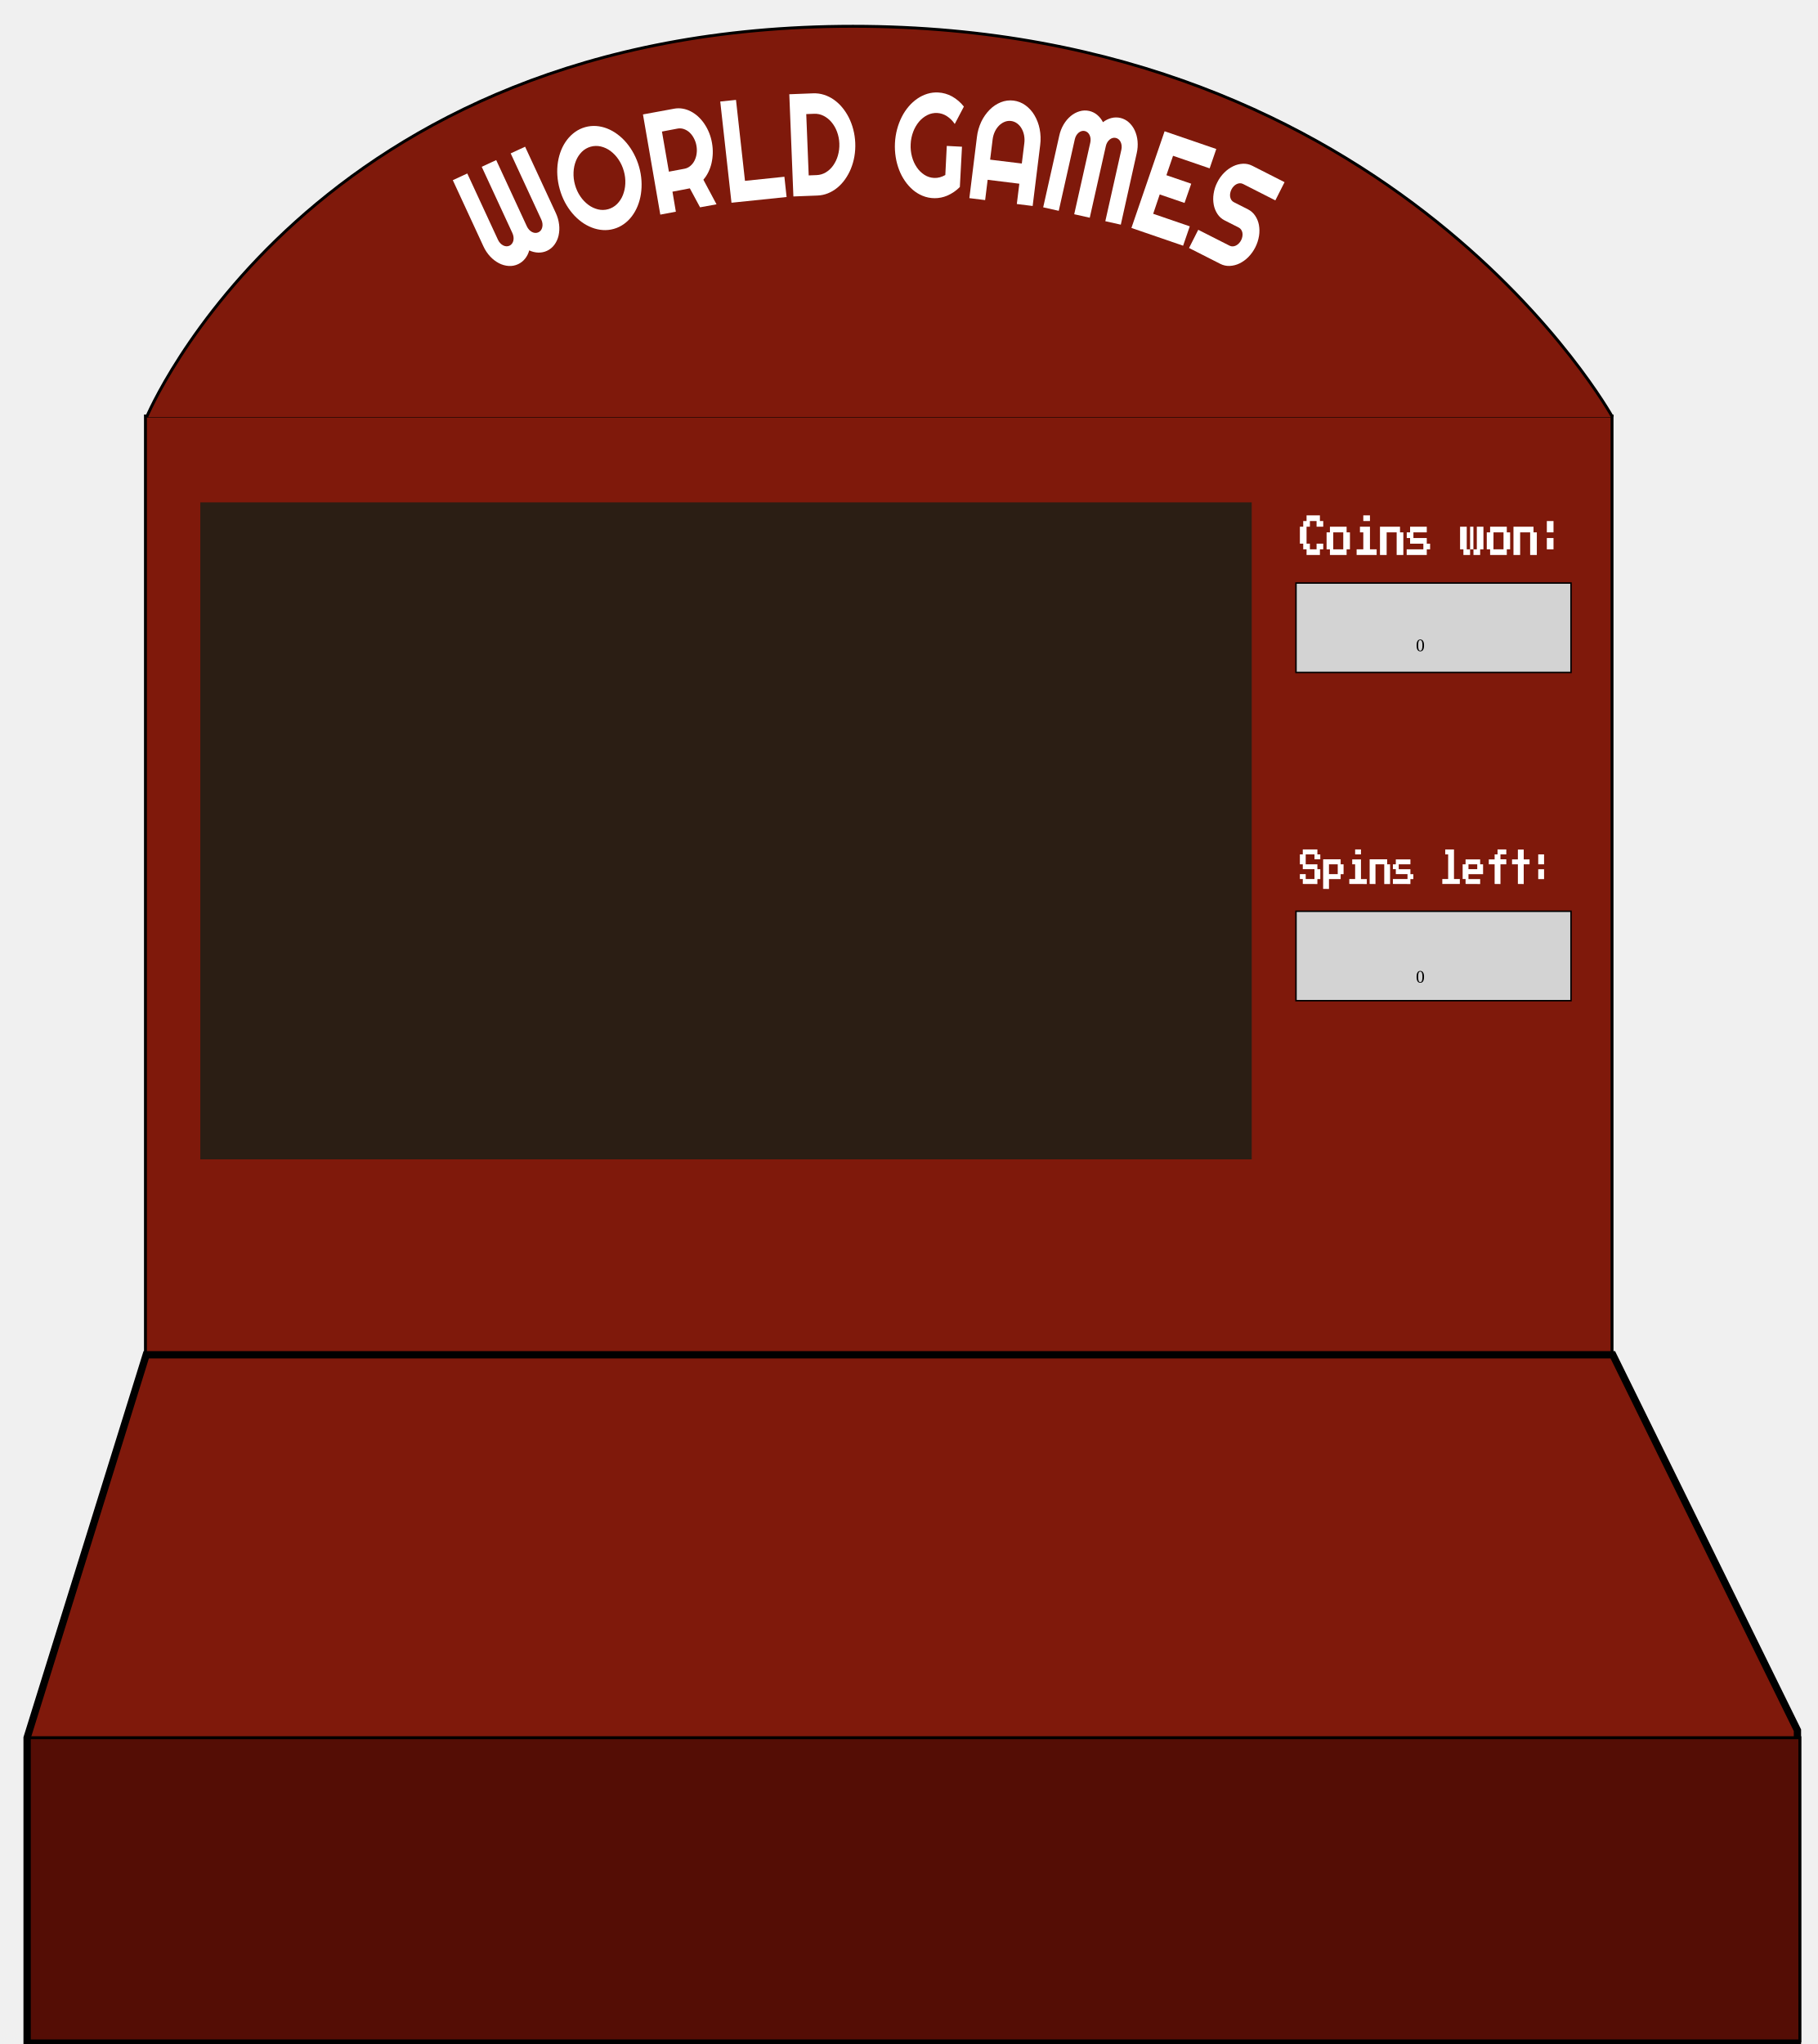
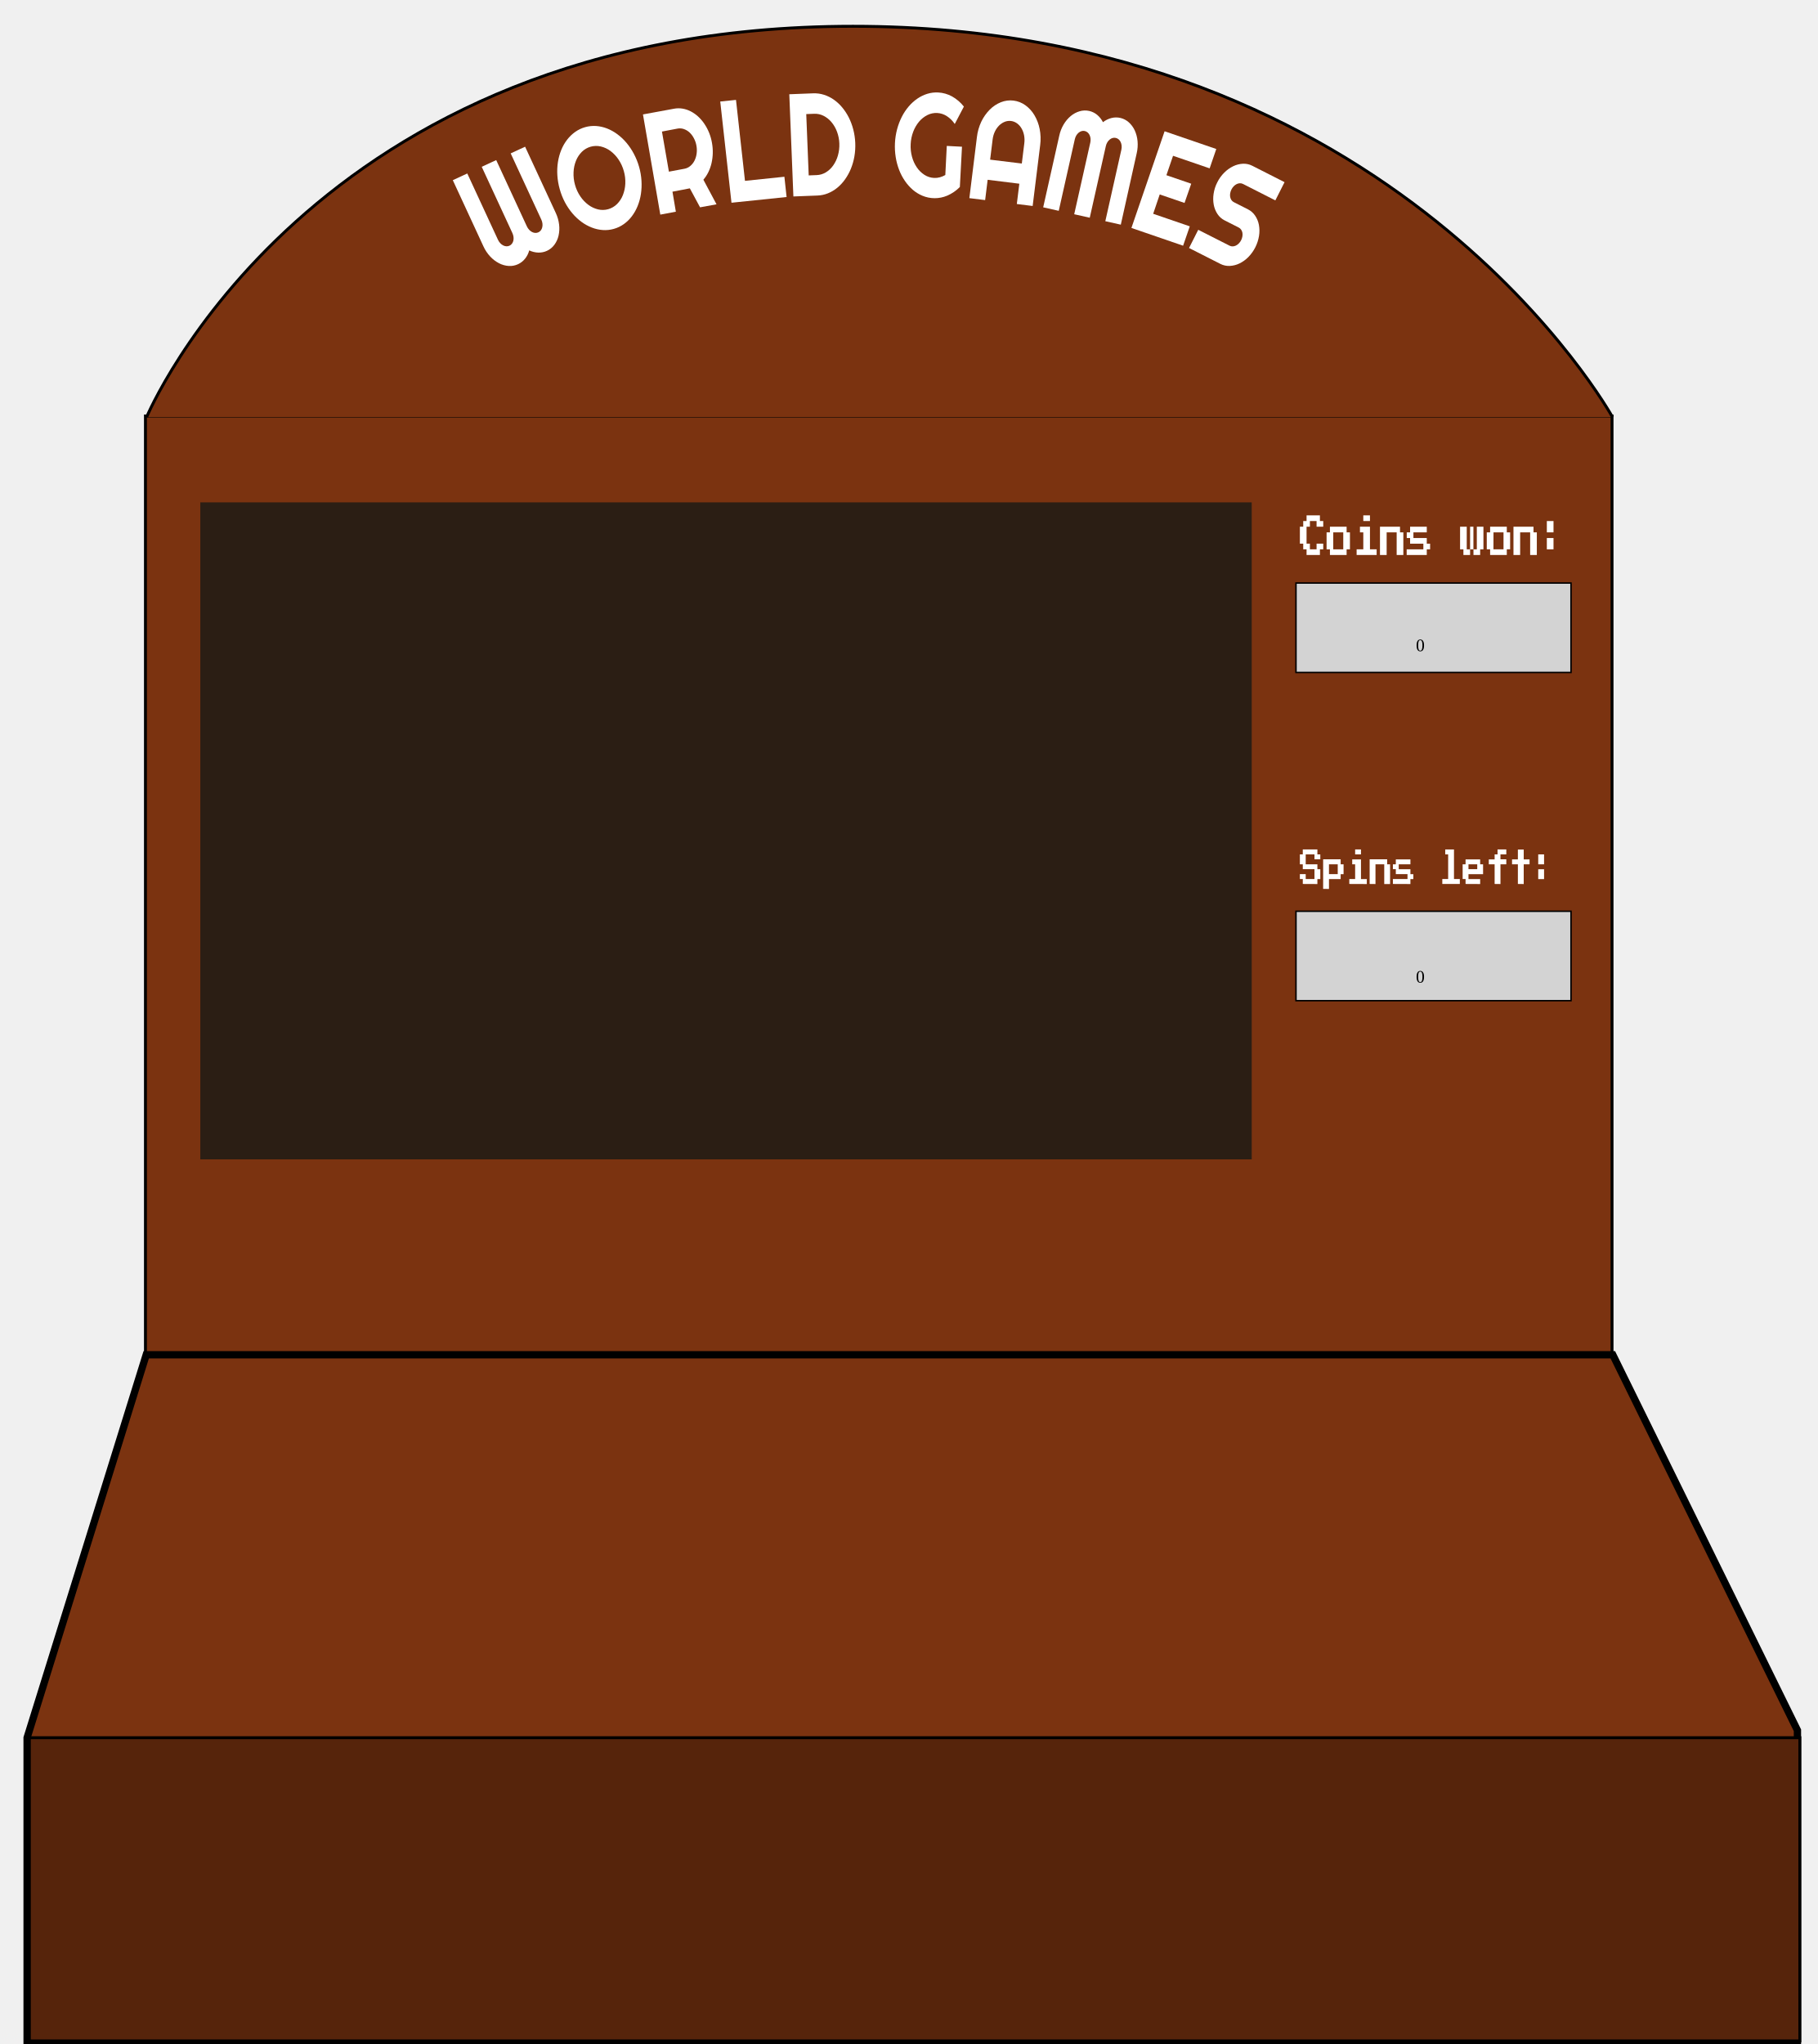
<svg xmlns="http://www.w3.org/2000/svg" id="Layer_1" data-name="Layer 1" viewBox="0 0 1245 1400">
  <defs>
    <style>
-             .cls-1,.cls-8{fill:#fff;}.cls-1,.cls-2,.cls-3,.cls-4,.cls-6,.cls-9{stroke:#000;stroke-miterlimit:10;}.cls-2,.cls-3{fill:#7f190b;}.cls-2,.cls-9{stroke-width:2px;}.cls-3{stroke-width:5px;}.cls-4{fill:none;stroke-width:3px;}.cls-5{fill:#2b1e14;}.cls-6{fill:#d3d3d3;}.cls-7{isolation:isolate;}.cls-9{fill:#540d05;}
+             .cls-1,.cls-8{fill:#fff;}.cls-1,.cls-2,.cls-3,.cls-4,.cls-6,.cls-9{stroke:#000;stroke-miterlimit:10;}.cls-2,.cls-3{fill:#7b3310;}.cls-2,.cls-9{stroke-width:2px;}.cls-3{stroke-width:5px;}.cls-4{fill:none;stroke-width:3px;}.cls-5{fill:#2b1e14;}.cls-6{fill:#d3d3d3;}.cls-7{isolation:isolate;}.cls-9{fill:#56240b;}
        </style>
  </defs>
  <path class="cls-1" d="M488.53,136.47H349.58C366.41,104,387.46,88,414.5,110.85c-1.45-31,55.9-39.59,62.64.56,0,0-8-48.4,35.31-37s13.66,62.07,13.66,62.07Z" />
  <rect class="cls-2 slot_machine_color" x="99.64" y="284.93" width="1004.7" height="642.2" />
  <polygon class="cls-3 slot_machine_color" points="1231.36 1185.14 1104.86 927.92 100.16 927.92 18.57 1190.22 18.57 1398.86 1231.36 1398.86 1231.36 1185.14" />
  <line class="cls-4" x1="1232" y1="1399.5" x2="18.57" y2="1399.5" />
  <rect class="cls-5" x="137.23" y="344.08" width="720.27" height="450" />
  <rect class="cls-6" x="887.83" y="399.34" width="188.41" height="61.25" />
  <text class="coins_won" x="970" y="446" style="font-size: 2rem;">0</text>
  <rect class="cls-6" x="887.83" y="624.15" width="188.41" height="61.25" />
  <text class="spins_left" x="970" y="673" style="font-size: 2rem;">0</text>
  <g class="cls-7">
    <path class="cls-8" d="M895.07,380.13v-3.87h-2.28v-3.88H890.5V360.76h2.29v-3.88h2.28V353h9.15v3.87h2.28v3.88h-4.57v-3.88h-4.57v3.88h-2.29v11.62h2.29v3.88h4.57v-3.88h4.57v3.88h-2.28v3.87Z" />
    <path class="cls-8" d="M911.08,380.13v-3.87h-2.29V364.63h2.29v-3.87h11.43v3.87h2.28v11.63h-2.28v3.87Zm2.28-3.87h6.86V364.63h-6.86Z" />
    <path class="cls-8" d="M929.37,380.13v-3.87h4.57V364.63h-2.29v-3.87h6.86v15.5h4.57v3.87Zm4.57-23.25V353h4.57v3.87Z" />
    <path class="cls-8" d="M945.37,380.13V360.76h13.72v3.87h2.28v15.5H956.8v-15.5h-6.86v15.5Z" />
    <path class="cls-8" d="M963.66,380.13v-3.87h11.43v-3.88H966v-3.87h-2.29v-3.88H966v-3.87h11.43v3.87h-9.15v3.88h9.15v3.87h2.28v3.88h-2.28v3.87Z" />
    <path class="cls-8" d="M1004.81,376.26h2.29v3.87h-4.57v-3.87h-2.29v-15.5h4.57Zm4.57-15.5v15.5h-2.28v-15.5Zm6.86,0v15.5H1014v3.87h-4.58v-3.87h2.29v-15.5Z" />
    <path class="cls-8" d="M1020.82,380.13v-3.87h-2.29V364.63h2.29v-3.87h11.43v3.87h2.28v11.63h-2.28v3.87Zm2.28-3.87H1030V364.63h-6.86Z" />
    <path class="cls-8" d="M1036.82,380.13V360.76h13.72v3.87h2.28v15.5h-4.57v-15.5h-6.86v15.5Z" />
    <path class="cls-8" d="M1059.68,364.63v-7.75h4.57v7.75Zm0,11.63v-7.75h4.57v7.75Z" />
  </g>
  <g class="cls-7">
    <path class="cls-8" d="M892.49,605.45v-3.38h-2V598.7h4v3.37h6v-6.75h-8V592h-2V585.2h2v-3.38h10v3.38h2v3.37h-4V585.2h-6V592h8v3.37h2v6.75h-2v3.38Z" />
    <path class="cls-8" d="M906.43,608.82V588.57h12V592h2v6.75h-2v3.37h-8v6.75Zm4-10.12h6V592h-6Z" />
    <path class="cls-8" d="M924.35,605.45v-3.38h4V592h-2v-3.38h6v13.5h4v3.38Zm4-20.25v-3.38h4v3.38Z" />
    <path class="cls-8" d="M938.29,605.45V588.57h12V592h2v13.5h-4V592h-6v13.5Z" />
    <path class="cls-8" d="M954.22,605.45v-3.38h10V598.7h-8v-3.38h-2V592h2v-3.38h10V592h-8v3.37h8v3.38h2v3.37h-2v3.38Z" />
    <path class="cls-8" d="M988.07,605.45v-3.38h4V585.2h-2v-3.38h6v20.25h4v3.38Z" />
    <path class="cls-8" d="M1004,605.45v-3.38h-2V592h2v-3.38h10V592h2v6.75h-10v3.37h8v3.38Zm2-10.13h6V592h-6Z" />
    <path class="cls-8" d="M1023.91,605.45V592h-4v-3.38h4V585.2h2v-3.38h6v3.38h-4v3.37h4V592h-4v13.5Z" />
    <path class="cls-8" d="M1039.84,605.45V592h-4v-3.38h4v-6.75h4v6.75h4V592h-4v13.5Z" />
    <path class="cls-8" d="M1053.78,592V585.2h4V592Zm0,10.12v-6.75h4v6.75Z" />
  </g>
  <rect class="cls-9 slot_machine_color_dark" x="20.11" y="1190.21" width="1212.89" height="207.68" />
  <path class="cls-2 slot_machine_color" d="M1104.61,285.63S956.88,18,584.34,18,100.47,285.63,100.47,285.63" />
  <g class="cls-7">
    <path class="cls-8" d="M380.75,145.87a25.8,25.8,0,0,1,2.27,7.95,22.17,22.17,0,0,1-.37,7.55,16.81,16.81,0,0,1-2.85,6.26,13.08,13.08,0,0,1-5.1,4.17,13.23,13.23,0,0,1-5.88,1.21,15.69,15.69,0,0,1-6.26-1.51,15.53,15.53,0,0,1-2.92,5.76,13.23,13.23,0,0,1-4.75,3.7,13.1,13.1,0,0,1-6.47,1.2,16.82,16.82,0,0,1-6.62-1.89,22,22,0,0,1-6-4.6,25.69,25.69,0,0,1-4.6-6.89l-21-45.37,9.92-4.59,21,45.37a8.9,8.9,0,0,0,1.54,2.33,7.35,7.35,0,0,0,2,1.55,5.58,5.58,0,0,0,2.2.63,4.48,4.48,0,0,0,2.16-.41,4.37,4.37,0,0,0,1.71-1.39,5.45,5.45,0,0,0,.95-2.07,7.31,7.31,0,0,0,.11-2.53,9,9,0,0,0-.78-2.68l-21-45.38,9.92-4.59,21,45.38a8.82,8.82,0,0,0,1.54,2.33,7.4,7.4,0,0,0,2,1.55,5.36,5.36,0,0,0,2.19.62,4.52,4.52,0,0,0,3.88-1.79,5.41,5.41,0,0,0,.94-2.08,7.28,7.28,0,0,0,.13-2.53,8.63,8.63,0,0,0-.76-2.69l-21-45.38,9.88-4.57Z" />
  </g>
  <g class="cls-7">
    <path class="cls-8" d="M437.81,114.26a44.3,44.3,0,0,1,1.64,9.51,43.19,43.19,0,0,1-.38,9.08,36.62,36.62,0,0,1-2.26,8.28,31,31,0,0,1-3.95,7,25.17,25.17,0,0,1-5.5,5.36,22.05,22.05,0,0,1-6.86,3.28,21.82,21.82,0,0,1-7.56.79,25.5,25.5,0,0,1-7.48-1.69A30.61,30.61,0,0,1,398.4,152a36.46,36.46,0,0,1-6.27-5.87,42.94,42.94,0,0,1-5.1-7.54,45,45,0,0,1-3.57-9,44.48,44.48,0,0,1-1.64-9.53,41.37,41.37,0,0,1,.4-9.1,37.22,37.22,0,0,1,2.28-8.25,30,30,0,0,1,4-7,25.71,25.71,0,0,1,5.5-5.33,22.3,22.3,0,0,1,14.42-4.07A25.57,25.57,0,0,1,415.88,88a30.58,30.58,0,0,1,7,3.9,36.55,36.55,0,0,1,6.24,5.85,42.39,42.39,0,0,1,5.08,7.55A44.63,44.63,0,0,1,437.81,114.26Zm-10.44,2.95a27.15,27.15,0,0,0-3.67-8,23.76,23.76,0,0,0-5.5-5.81,18.05,18.05,0,0,0-6.61-3.08,14,14,0,0,0-13,3.68,18.33,18.33,0,0,0-4,6.08,23.37,23.37,0,0,0-1.67,7.83,27.05,27.05,0,0,0,1,8.71,26.63,26.63,0,0,0,3.66,7.92,23.81,23.81,0,0,0,5.51,5.78,18.4,18.4,0,0,0,6.62,3.11,13.91,13.91,0,0,0,13-3.68,17.89,17.89,0,0,0,4-6.11,23.91,23.91,0,0,0,1.66-7.8A26.56,26.56,0,0,0,427.37,117.21Z" />
  </g>
  <g class="cls-7">
    <path class="cls-8" d="M463,145l-10.65,2L440.47,78.38l21.3-3.92a16.69,16.69,0,0,1,5.81-.06,19,19,0,0,1,5.55,1.84,23.64,23.64,0,0,1,5.05,3.51,28,28,0,0,1,4.31,5,33.18,33.18,0,0,1,3.29,6.16,34.2,34.2,0,0,1,2,7.14,34.64,34.64,0,0,1-.35,13.74,28.93,28.93,0,0,1-2.17,6.13,24.48,24.48,0,0,1-3.4,5.17l9,16.85L479.58,142l-7-13-11.9,2.29Zm-9.52-54.89,4.76,27.47,10.65-2a8.49,8.49,0,0,0,3.93-1.84,11.46,11.46,0,0,0,2.87-3.56,14.77,14.77,0,0,0,1.52-4.8,16.91,16.91,0,0,0-.09-5.49,16.69,16.69,0,0,0-1.76-5.18,14.61,14.61,0,0,0-3-4,11.06,11.06,0,0,0-3.89-2.32,8.39,8.39,0,0,0-4.3-.32Z" />
  </g>
  <g class="cls-7">
    <path class="cls-8" d="M538.86,134.94l-37.75,3.92-7.7-69.32,10.79-1.12,6.16,55.45,27-2.81Z" />
  </g>
  <g class="cls-7">
    <path class="cls-8" d="M585.9,97.87a43.52,43.52,0,0,1-.6,9.34,40.61,40.61,0,0,1-2.43,8.46,36.58,36.58,0,0,1-4,7.24,29.3,29.3,0,0,1-5.31,5.71,24.45,24.45,0,0,1-6.39,3.79,21.21,21.21,0,0,1-7.2,1.52l-16.45.63-2.8-70,16.45-.64a21.58,21.58,0,0,1,7.3,1,24.72,24.72,0,0,1,6.68,3.29,29.37,29.37,0,0,1,5.74,5.28,37.05,37.05,0,0,1,4.55,6.91,40.52,40.52,0,0,1,3.09,8.25A43.54,43.54,0,0,1,585.9,97.87ZM575,98.29a25.42,25.42,0,0,0-1.61-8.1,22.1,22.1,0,0,0-3.77-6.53,17.13,17.13,0,0,0-5.4-4.32,12.89,12.89,0,0,0-6.44-1.41l-5.45.21,1.68,42,5.45-.21a13.07,13.07,0,0,0,6.31-1.88,16.78,16.78,0,0,0,5-4.7,22.08,22.08,0,0,0,3.24-6.82A26.16,26.16,0,0,0,575,98.29Z" />
  </g>
  <g class="cls-7">
    <path class="cls-8" d="M657.56,128.08a27.15,27.15,0,0,1-8.7,5.94,21.89,21.89,0,0,1-17.06,0,25,25,0,0,1-6.45-4,31.38,31.38,0,0,1-5.36-6,36.23,36.23,0,0,1-4-7.56,43.31,43.31,0,0,1-2.37-8.81,46.11,46.11,0,0,1-.52-9.67,45.17,45.17,0,0,1,1.48-9.52,43.7,43.7,0,0,1,3.23-8.47,35.68,35.68,0,0,1,4.73-7.1,30.2,30.2,0,0,1,5.92-5.34,25,25,0,0,1,6.82-3.3,21.46,21.46,0,0,1,7.45-.91,22.1,22.1,0,0,1,9.51,2.72A27.41,27.41,0,0,1,660.32,73l-6.25,11.92a18.79,18.79,0,0,0-5.39-5.35,13.37,13.37,0,0,0-13.36-.77,18.22,18.22,0,0,0-5.67,4.48,23.75,23.75,0,0,0-4,6.84,27,27,0,0,0-1.78,8.55,27.38,27.38,0,0,0,.92,8.76,24.12,24.12,0,0,0,3.33,7.27,18.12,18.12,0,0,0,5.19,5.07,13.24,13.24,0,0,0,6.55,2.1,12.42,12.42,0,0,0,4-.43,16.05,16.05,0,0,0,3.74-1.57l1-19.92,10.42.54Z" />
  </g>
  <g class="cls-7">
    <path class="cls-8" d="M707.43,141.08l-10.85-1.35,1.72-13.9-21.7-2.69-1.72,13.91-10.81-1.34L669.23,94a34,34,0,0,1,3-10.62A30.16,30.16,0,0,1,678,75.14a22.45,22.45,0,0,1,7.62-5.1,17.54,17.54,0,0,1,16.89,2.09,22.57,22.57,0,0,1,6.16,6.81,29.82,29.82,0,0,1,3.56,9.42,34.39,34.39,0,0,1,.36,11ZM700,112l1.72-13.91a17.44,17.44,0,0,0-.18-5.51,14.88,14.88,0,0,0-1.78-4.72,11.14,11.14,0,0,0-3.09-3.41,8.76,8.76,0,0,0-8.43-1,11.24,11.24,0,0,0-3.82,2.55,15,15,0,0,0-2.88,4.14,17.46,17.46,0,0,0-1.52,5.3l-1.72,13.91Z" />
  </g>
  <g class="cls-7">
    <path class="cls-8" d="M767.82,153.88l-10.61-2.37,11-49a8.47,8.47,0,0,0,.17-2.77,7.26,7.26,0,0,0-.66-2.44,5.48,5.48,0,0,0-1.36-1.84,4.45,4.45,0,0,0-2-1,4.51,4.51,0,0,0-2.19.06,5.46,5.46,0,0,0-2,1.09,7.3,7.3,0,0,0-1.62,1.92,8.58,8.58,0,0,0-1,2.59l-11,49-10.65-2.38,11-49A8.78,8.78,0,0,0,747.1,95a7.31,7.31,0,0,0-.64-2.44,5.48,5.48,0,0,0-1.36-1.83,4.49,4.49,0,0,0-4.16-.93,5.63,5.63,0,0,0-2,1.08,7.47,7.47,0,0,0-1.63,1.92,9.26,9.26,0,0,0-1,2.59l-11,49L714.65,142l11-49a25.84,25.84,0,0,1,3-7.74,22.31,22.31,0,0,1,4.88-5.79,16.82,16.82,0,0,1,6.08-3.26,13,13,0,0,1,6.57-.22,13.11,13.11,0,0,1,5.41,2.65,15.68,15.68,0,0,1,4,5.05,15.85,15.85,0,0,1,5.8-2.85,13,13,0,0,1,11.86,2.9,17,17,0,0,1,4.1,5.54,22.55,22.55,0,0,1,1.94,7.32,26.06,26.06,0,0,1-.56,8.29Z" />
  </g>
  <g class="cls-7">
    <path class="cls-8" d="M810.5,168.29l-35.41-12.16,22.73-66.22,35.41,12.15-4.55,13.25-25.07-8.6L799.06,120l17,5.83L811.48,139l-17-5.82L790,146.43l25.07,8.6Z" />
  </g>
  <g class="cls-7">
    <path class="cls-8" d="M833.92,124.87a25,25,0,0,1,4.82-6.68,22.44,22.44,0,0,1,6.11-4.35,17.11,17.11,0,0,1,6.63-1.69,12.7,12.7,0,0,1,6.38,1.38L880,124.77l-6.31,12.48L851.55,126a4.38,4.38,0,0,0-2.13-.48,5.49,5.49,0,0,0-2.2.55,7.29,7.29,0,0,0-2,1.46,8.47,8.47,0,0,0-1.6,2.24,8.86,8.86,0,0,0-.87,2.65,7,7,0,0,0,0,2.51,5.57,5.57,0,0,0,.86,2.11,4.36,4.36,0,0,0,1.64,1.43l9.67,4.91a12.85,12.85,0,0,1,4.91,4.32,16.77,16.77,0,0,1,2.6,6.34,22.24,22.24,0,0,1,.08,7.52,26.85,26.85,0,0,1-7.35,14.54,22,22,0,0,1-6.09,4.36,17,17,0,0,1-6.65,1.68,12.72,12.72,0,0,1-6.39-1.39l-21.46-10.89,6.3-12.47,21.46,10.89a4.43,4.43,0,0,0,2.13.48,5.45,5.45,0,0,0,2.2-.55,7.14,7.14,0,0,0,2-1.46,8.47,8.47,0,0,0,1.6-2.24,8.57,8.57,0,0,0,.86-2.62,7.22,7.22,0,0,0,0-2.5,5.63,5.63,0,0,0-.87-2.1,4.3,4.3,0,0,0-1.64-1.44l-9.67-4.9a12.67,12.67,0,0,1-4.88-4.34,17.07,17.07,0,0,1-2.57-6.35,22.28,22.28,0,0,1-.1-7.53A25.4,25.4,0,0,1,833.92,124.87Z" />
  </g>
</svg>
